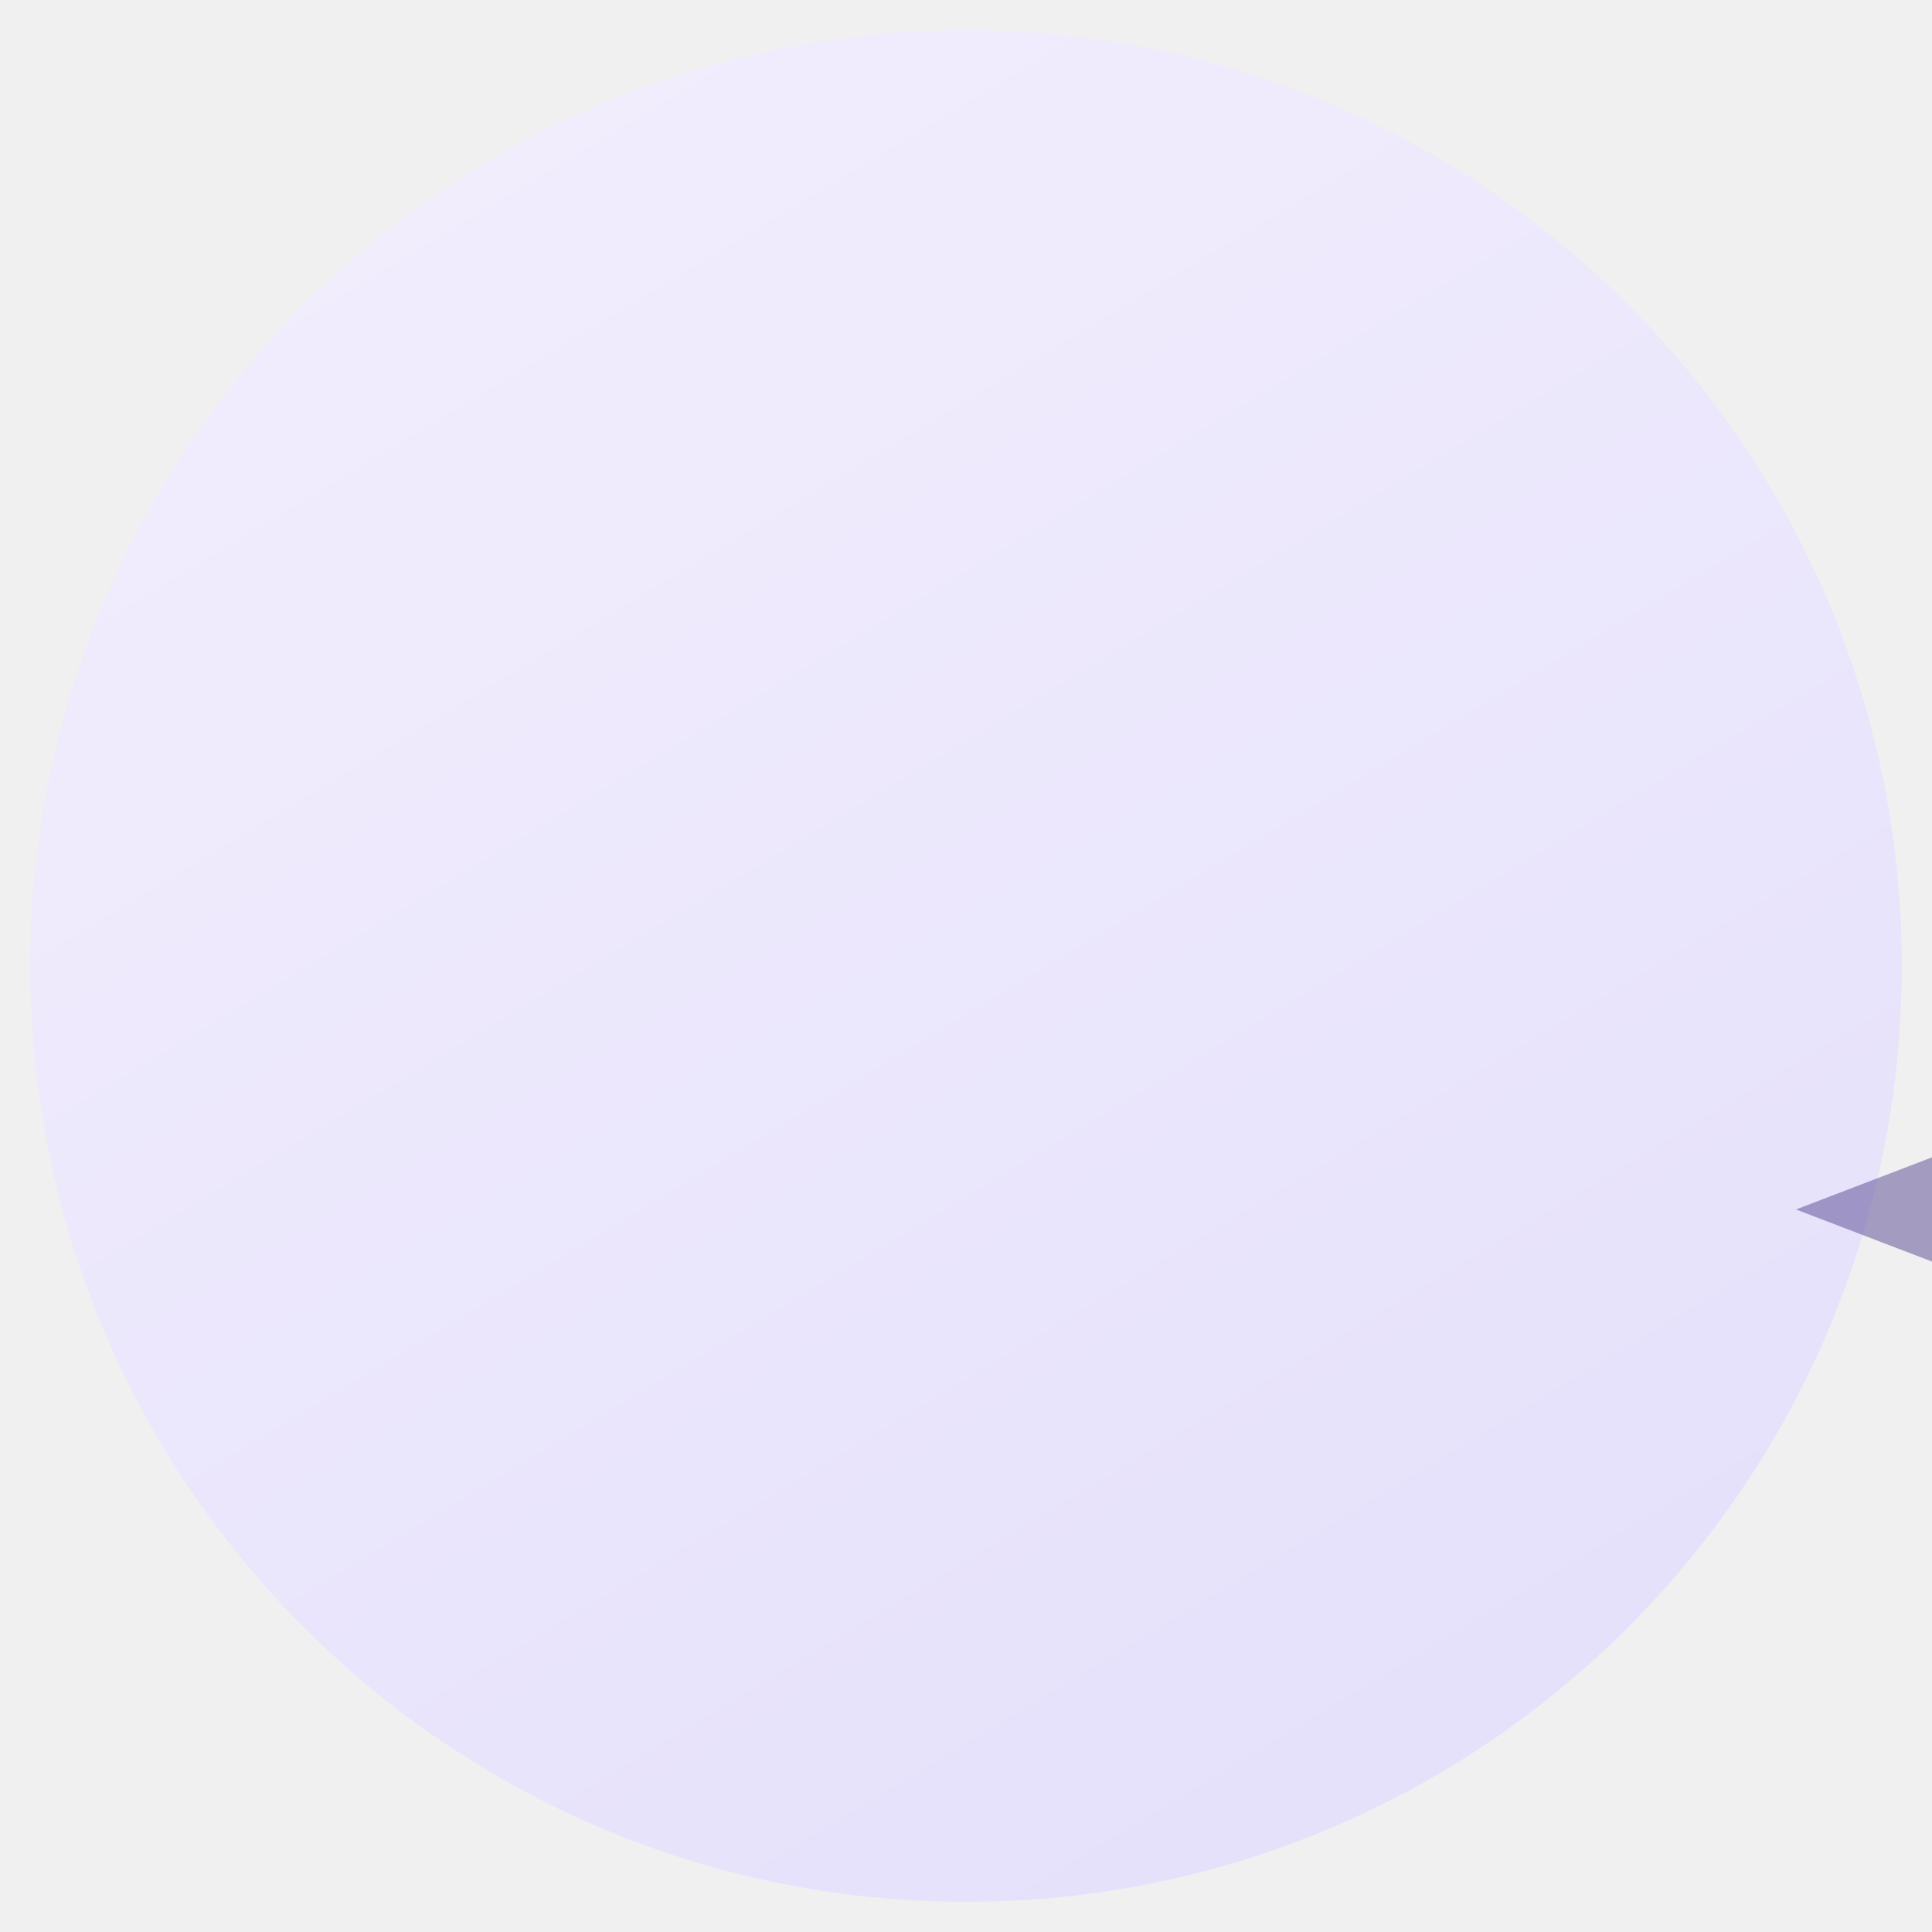
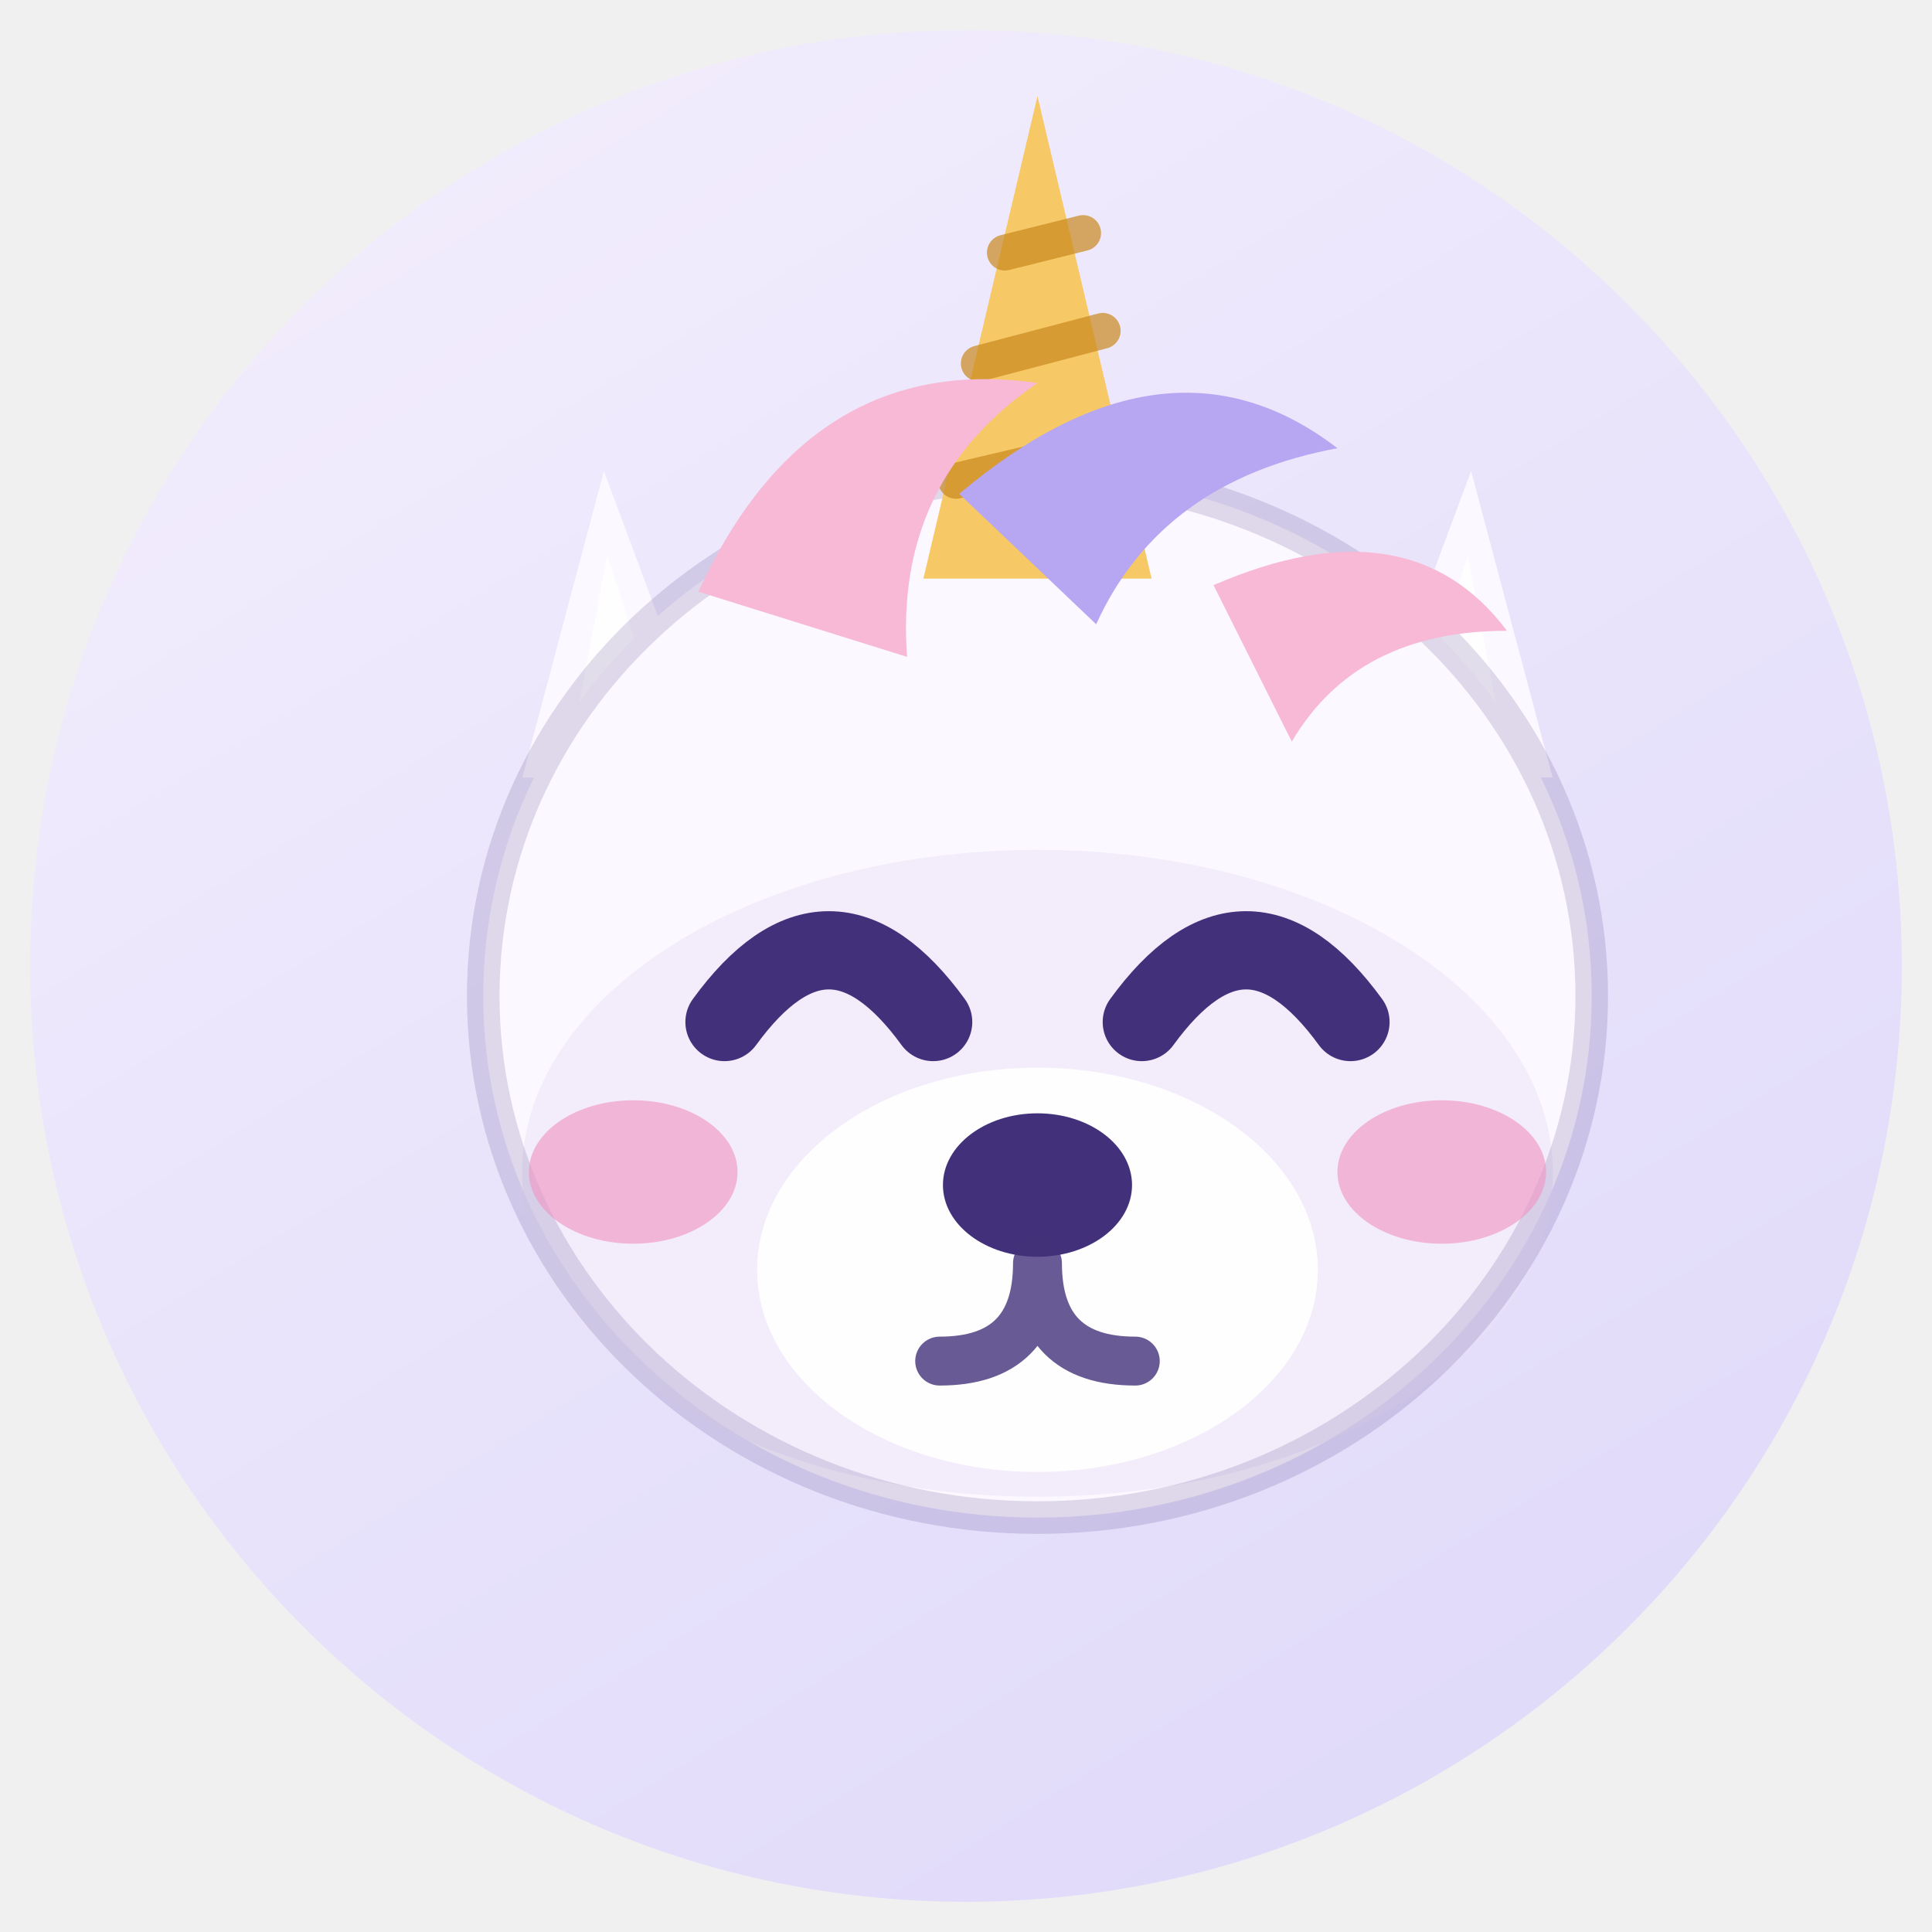
- <svg xmlns="http://www.w3.org/2000/svg" viewBox="0 0 64 64" width="64" height="64" role="img" aria-label="unicorn motif">
+ <svg xmlns="http://www.w3.org/2000/svg" viewBox="0 0 64 64" width="64" height="64" role="img" aria-label="Unicorn dream mascot">
  <defs>
-     <linearGradient id="m-unicorn" x1="0" y1="0" x2="0.6" y2="1">
+     <linearGradient id="m-unicorn" x1="0" y1="0" x2="0.62" y2="1">
      <stop offset="0" stop-color="#F4EFFD" />
-       <stop offset="1" stop-color="#E5E1FB" />
+       <stop offset="1" stop-color="#E1DBFA" />
    </linearGradient>
  </defs>
  <circle cx="32" cy="32" r="31" fill="url(#m-unicorn)" />
-   <g transform="translate(-19.5 12.5) scale(1.85)" transform-origin="51 15">
-     <path d="M51 6.6l2.3 6 6 2.3-6 2.3-2.3 6-2.3-6-6-2.3 6-2.3Z" fill="#53408D" fill-opacity=".48" />
+   <g transform="translate(2.4 3.4) scale(1.08)" transform-origin="32 32">
+     <path d="M13.8 20.7 L16.3 11.3 L19.8 20.7 Z" fill="#FCF8FF" />
+     <path d="M15.3 19.7 L16.4 13.9 L18.3 19.7 Z" fill="#FFFFFF" fill-opacity=".85" />
+     <path d="M39.4 20.7 L42.9 11.3 L45.4 20.7 Z" fill="#FCF8FF" />
+     <path d="M40.9 19.7 L42.8 13.9 L43.9 19.7 Z" fill="#FFFFFF" fill-opacity=".85" />
+     <ellipse cx="29.6" cy="27.4" rx="17" ry="16" fill="#FCF8FF" />
+     <ellipse cx="29.6" cy="32.84" rx="15.81" ry="9.92" fill="#EBE3F8" fill-opacity=".5" />
+     <ellipse cx="29.6" cy="27.4" rx="17" ry="16" fill="none" stroke="#42317A" stroke-opacity=".16" stroke-width="1" />
+     <path d="M29.6 -0.2 L26.1 14.6 L33.1 14.6 Z" fill="#F6C866" />
+     <path d="M27.1 11.6 L32.2 10.4M27.8 8 L31.6 7M28.6 4.6 L31 4" fill="none" stroke="#C98A1E" stroke-width="1.1" stroke-linecap="round" stroke-linejoin="round" stroke-opacity=".7" />
+     <path d="M19.2 15 q3.4 -7.4 10.4 -6.4 q-4.4 3 -4 8.4Z" fill="#F7B9D6" />
+     <path d="M27.2 12 q6.4 -5.4 11.6 -1.4 q-5.4 1 -7.4 5.4Z" fill="#B7A6F2" />
+     <path d="M35 14.8 q6 -2.6 9 1.4 q-4.6 0 -6.6 3.4Z" fill="#F7B9D6" />
+     <ellipse cx="29.6" cy="35.8" rx="8.6" ry="6.2" fill="#FFFFFF" fill-opacity=".92" />
+     <ellipse cx="29.6" cy="33.2" rx="2.9" ry="2.2" fill="#42317A" />
+     <path d="M29.6 35.6 q0 3 -3 3M29.6 35.6 q0 3 3 3" fill="none" stroke="#42317A" stroke-width="1.5" stroke-linecap="round" stroke-linejoin="round" stroke-opacity=".8" />
+     <path d="M20 28.2 q3.2 -4.4 6.4 0" fill="none" stroke="#42317A" stroke-width="2.4" stroke-linecap="round" stroke-linejoin="round" />
+     <path d="M32.8 28.2 q3.2 -4.4 6.4 0" fill="none" stroke="#42317A" stroke-width="2.4" stroke-linecap="round" stroke-linejoin="round" />
+     <ellipse cx="17.2" cy="32.8" rx="3.2" ry="2.2" fill="#F093C4" fill-opacity=".62" />
+     <ellipse cx="42" cy="32.8" rx="3.2" ry="2.2" fill="#F093C4" fill-opacity=".62" />
  </g>
</svg>
